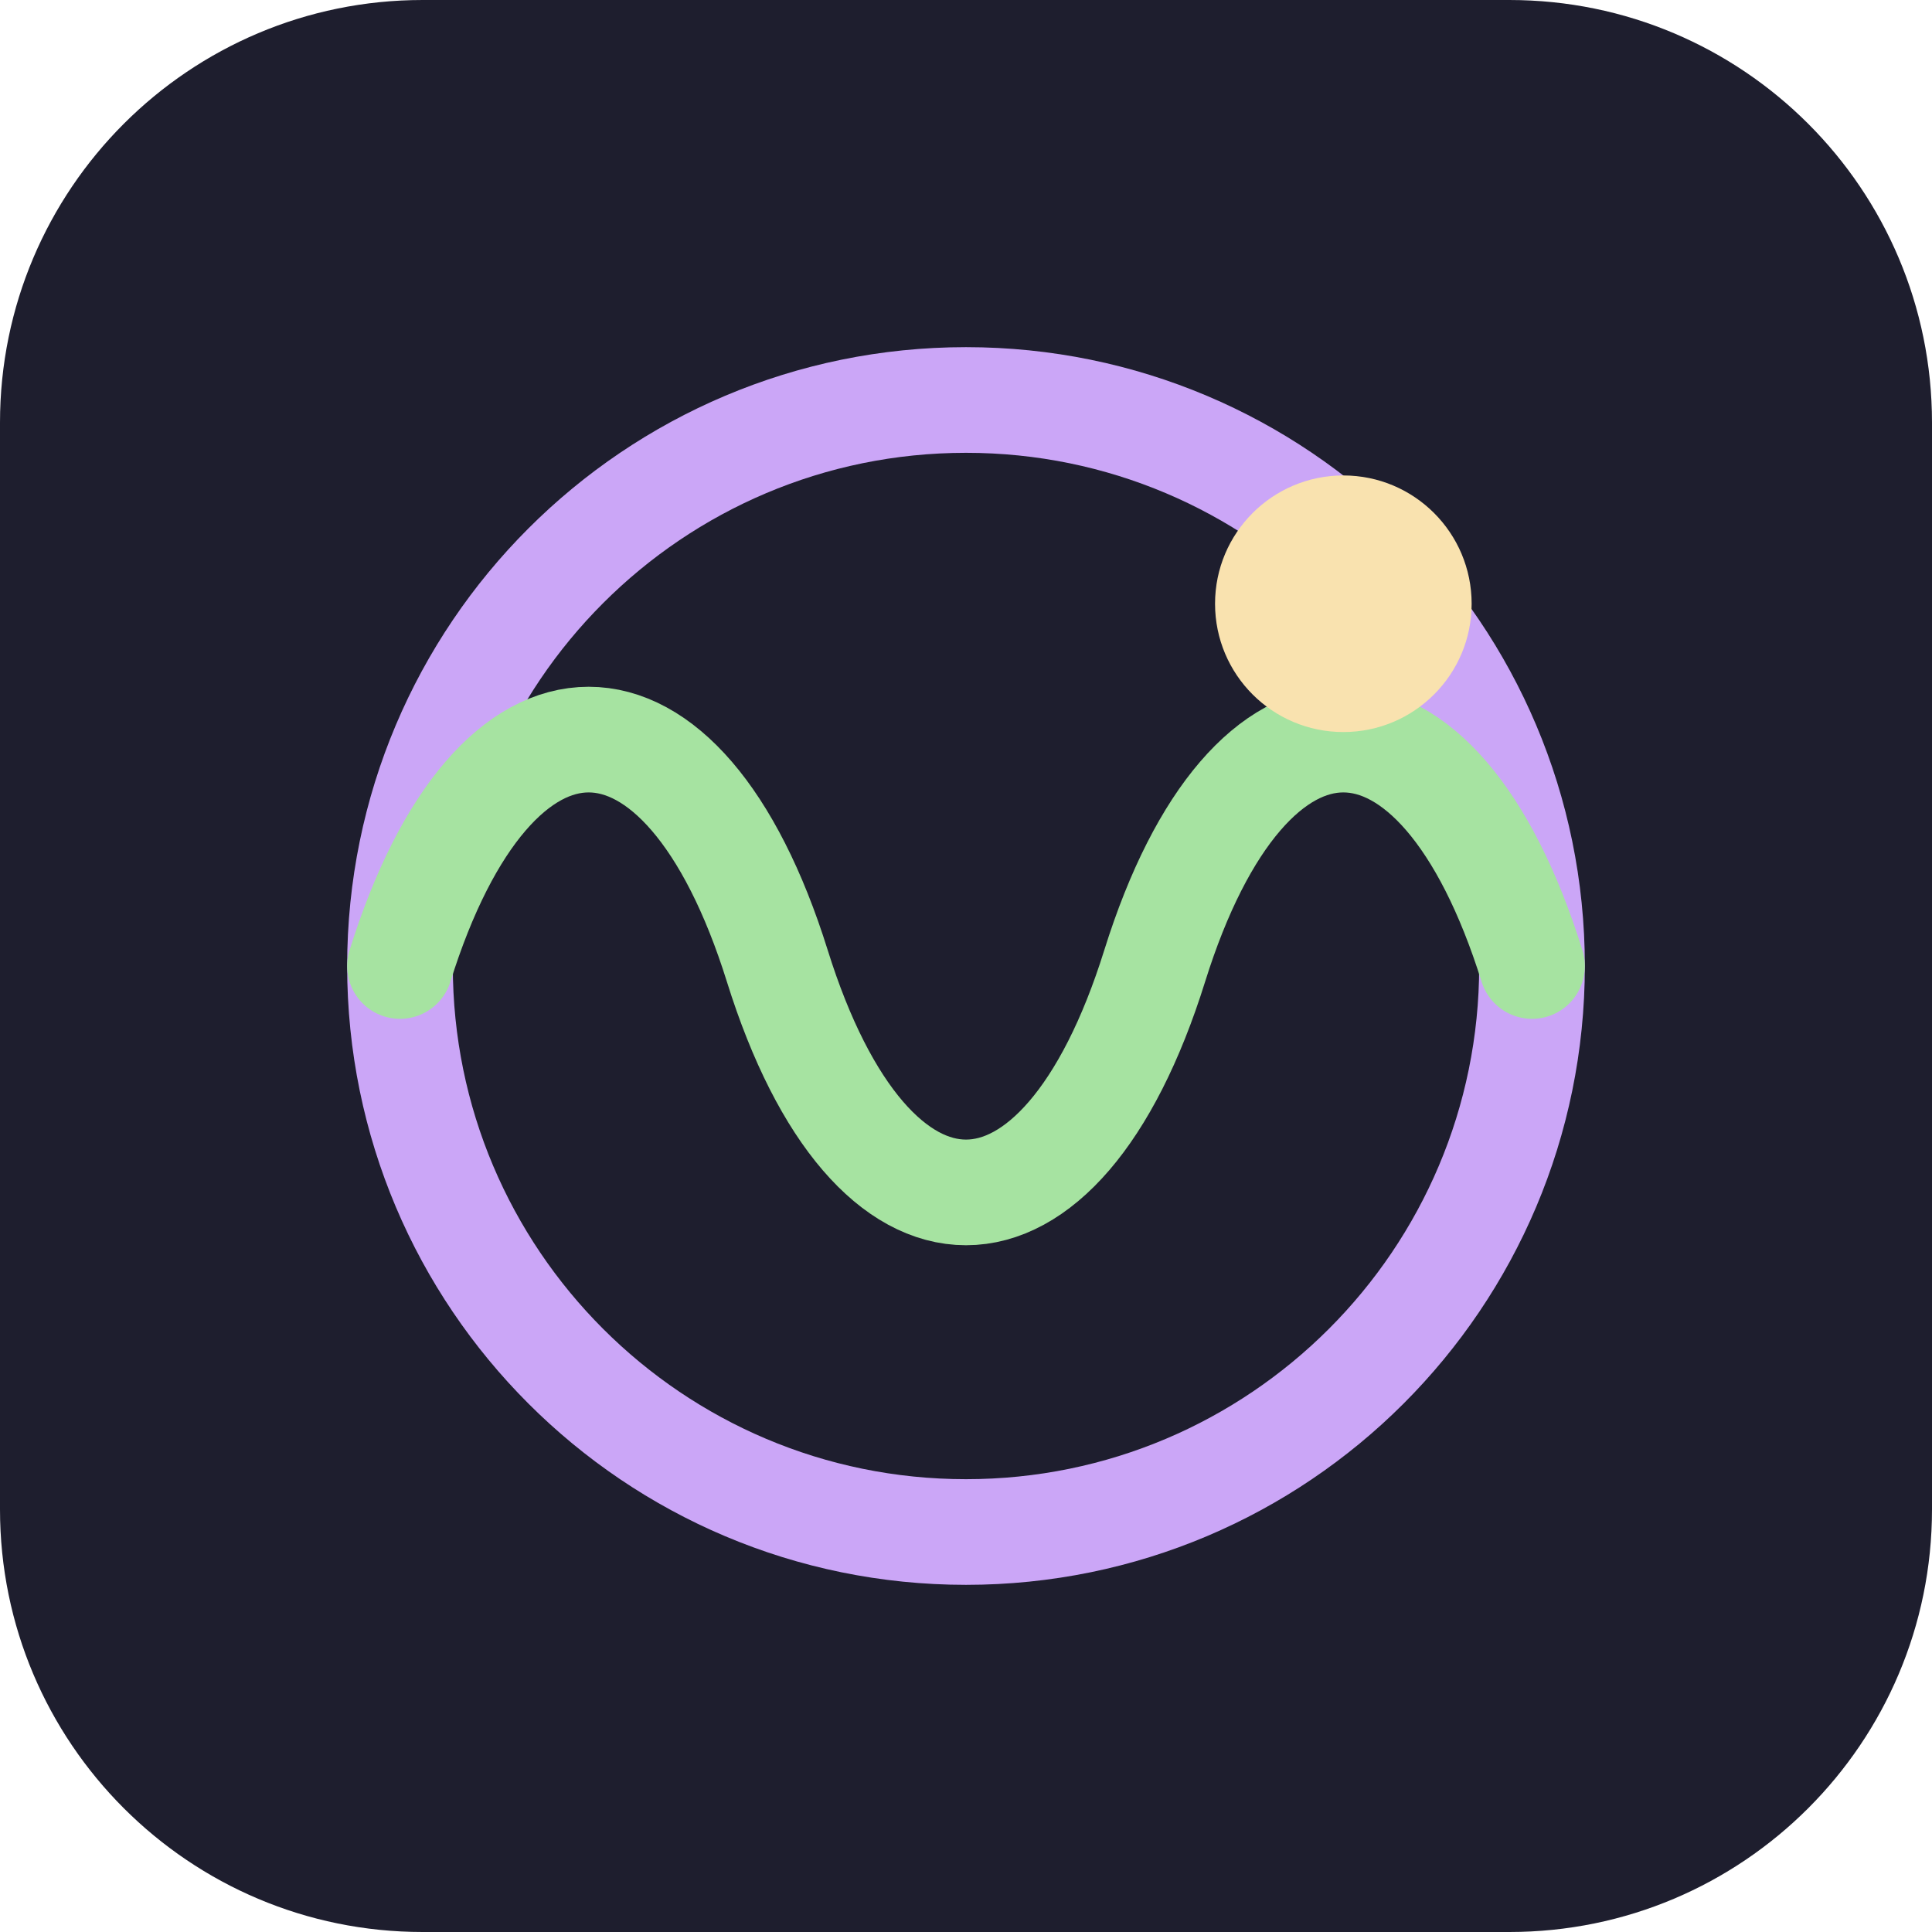
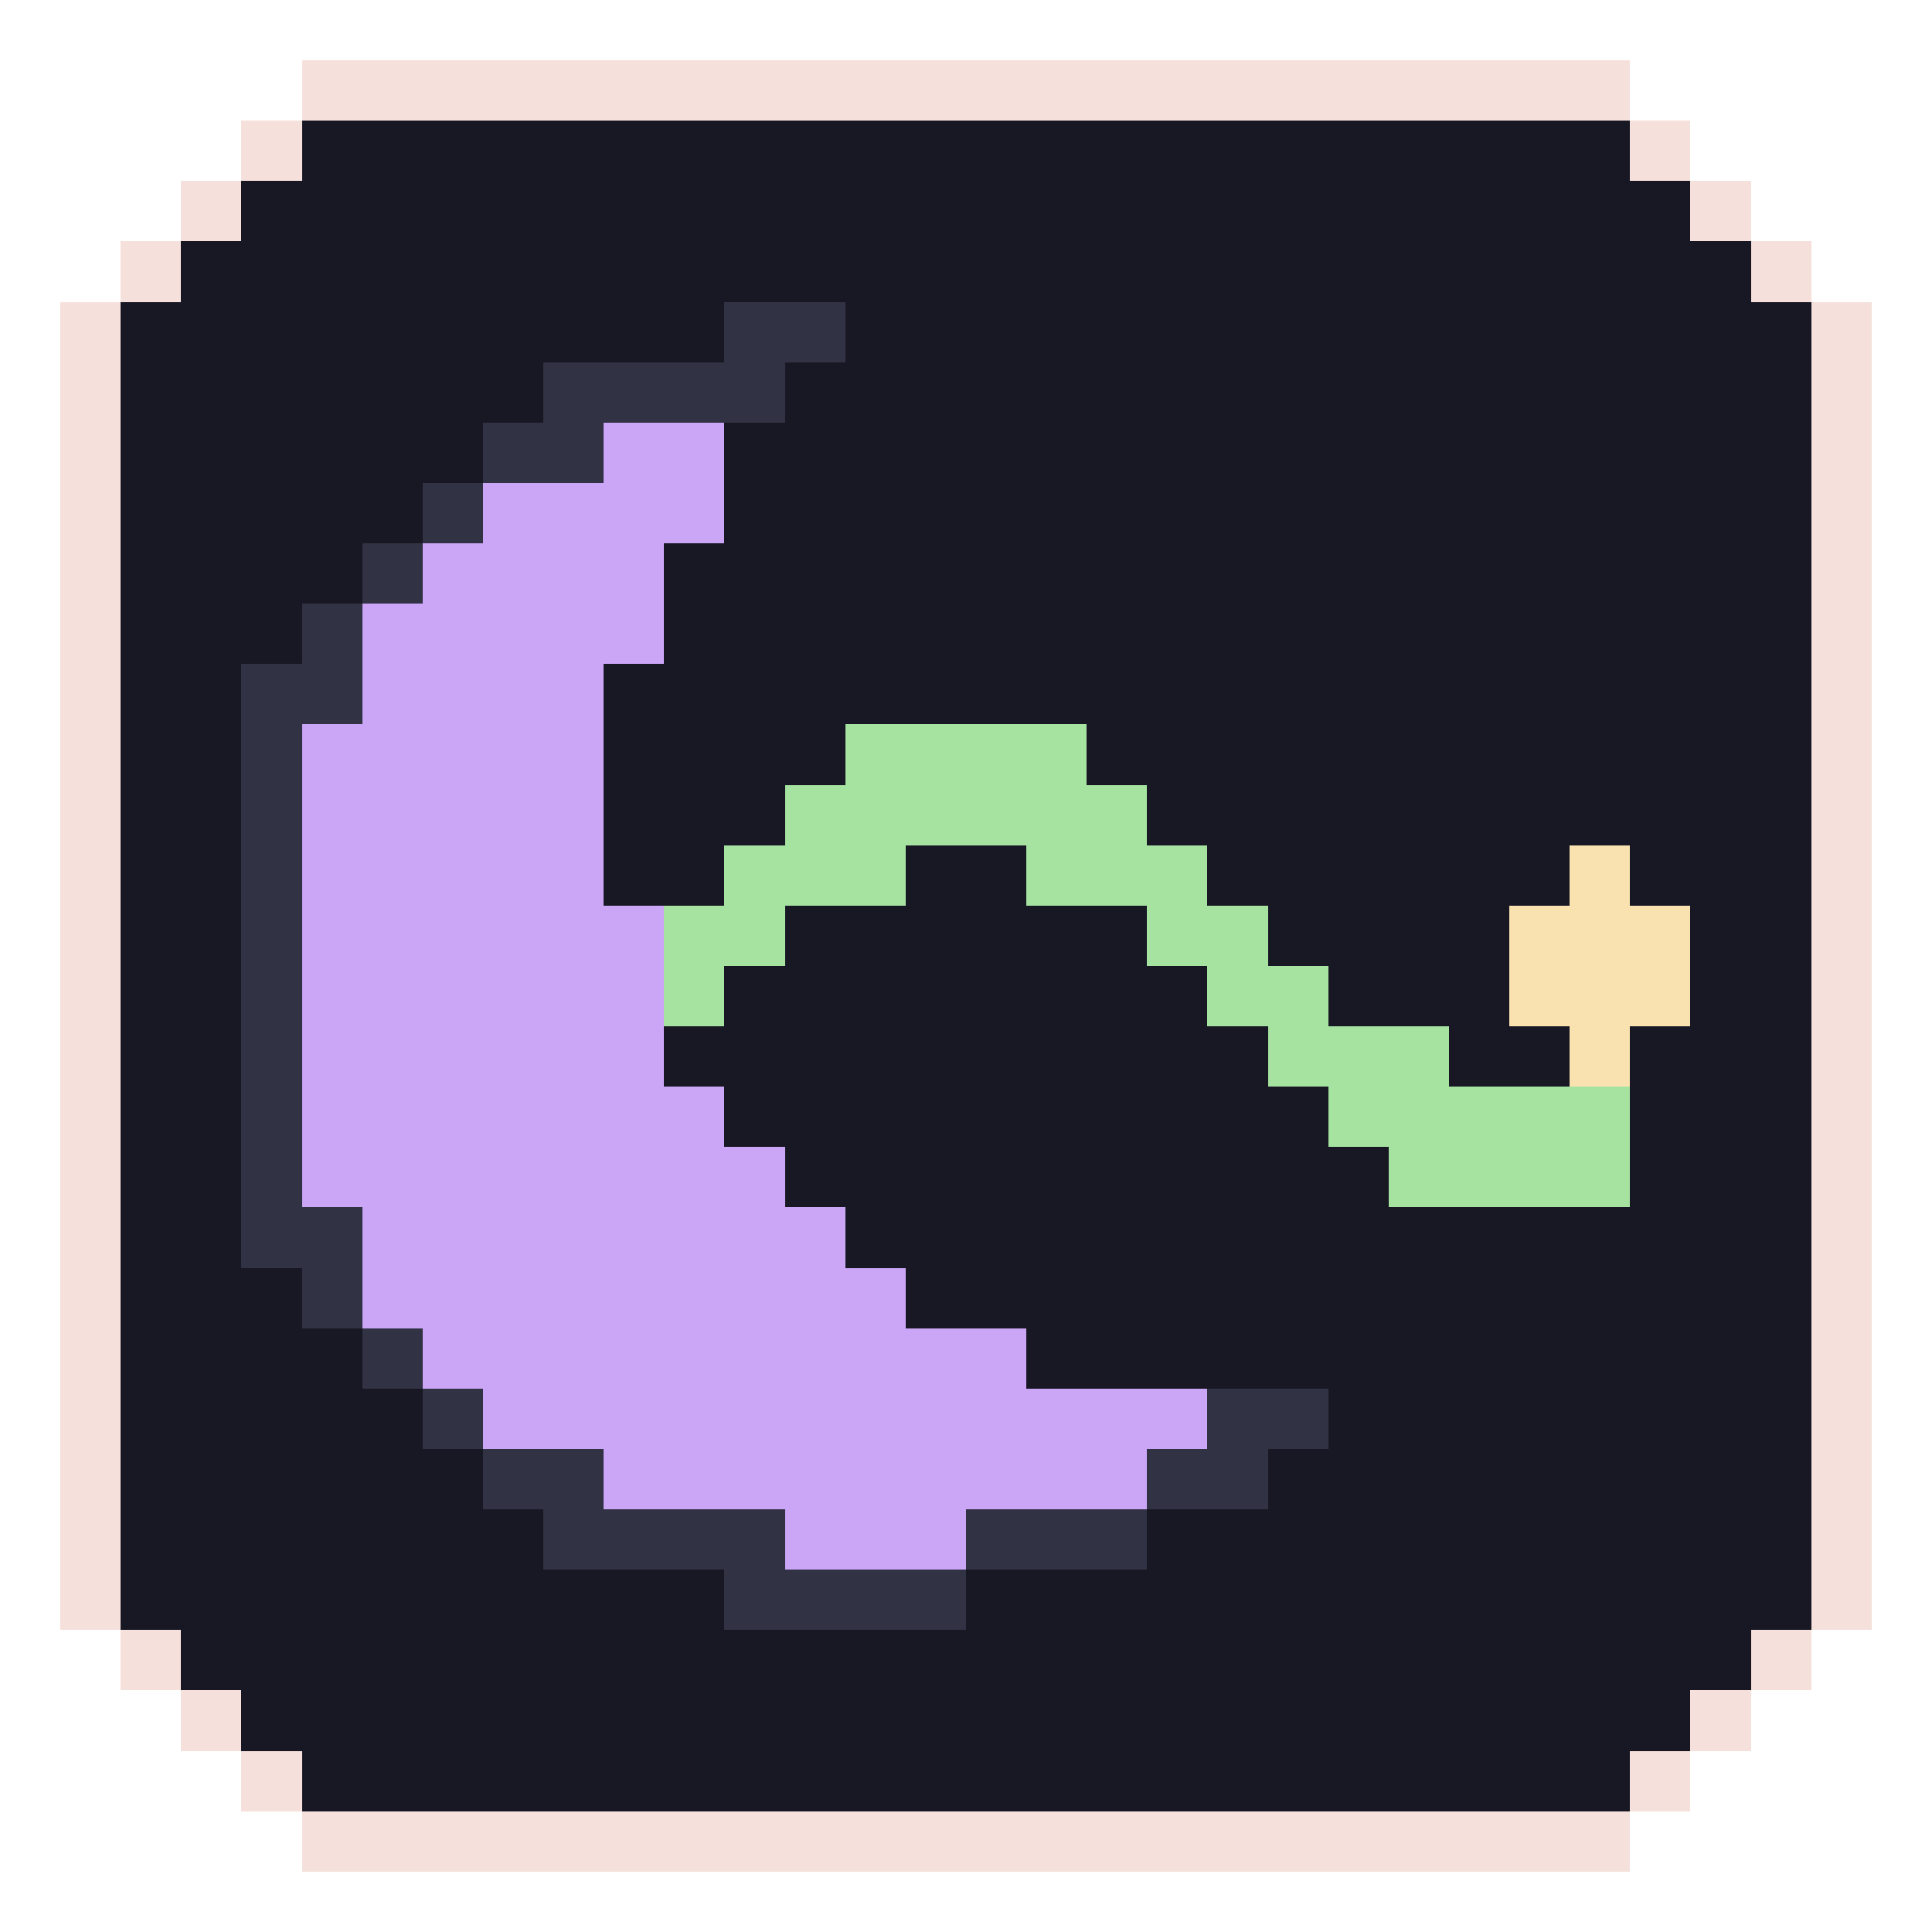
- <svg xmlns="http://www.w3.org/2000/svg" viewBox="0 0 512 512">
-   <rect width="512" height="512" rx="112" fill="#1e1e2e" />
-   <circle cx="256" cy="256" r="150" fill="none" stroke="#cba6f7" stroke-width="28" />
-   <path d="M106 256c25-80 75-80 100 0s75 80 100 0 75-80 100 0" fill="none" stroke="#a6e3a1" stroke-width="28" stroke-linecap="round" />
-   <circle cx="356" cy="160" r="34" fill="#f9e2af" />
+ <svg xmlns="http://www.w3.org/2000/svg" viewBox="0 0 512 512" shape-rendering="crispEdges" role="img">
+   <path fill="#f5e0dc" d="M80 16h352v16h-352zM64 32h16v16h-16zM432 32h16v16h-16zM48 48h16v16h-16zM448 48h16v16h-16zM32 64h16v16h-16zM464 64h16v16h-16zM16 80h16v16h-16zM480 80h16v16h-16zM16 96h16v16h-16zM480 96h16v16h-16zM16 112h16v16h-16zM480 112h16v16h-16zM16 128h16v16h-16zM480 128h16v16h-16zM16 144h16v16h-16zM480 144h16v16h-16zM16 160h16v16h-16zM480 160h16v16h-16zM16 176h16v16h-16zM480 176h16v16h-16zM16 192h16v16h-16zM480 192h16v16h-16zM16 208h16v16h-16zM480 208h16v16h-16zM16 224h16v16h-16zM480 224h16v16h-16zM16 240h16v16h-16zM480 240h16v16h-16zM16 256h16v16h-16zM480 256h16v16h-16zM16 272h16v16h-16zM480 272h16v16h-16zM16 288h16v16h-16zM480 288h16v16h-16zM16 304h16v16h-16zM480 304h16v16h-16zM16 320h16v16h-16zM480 320h16v16h-16zM16 336h16v16h-16zM480 336h16v16h-16zM16 352h16v16h-16zM480 352h16v16h-16zM16 368h16v16h-16zM480 368h16v16h-16zM16 384h16v16h-16zM480 384h16v16h-16zM16 400h16v16h-16zM480 400h16v16h-16zM16 416h16v16h-16zM480 416h16v16h-16zM32 432h16v16h-16zM464 432h16v16h-16zM48 448h16v16h-16zM448 448h16v16h-16zM64 464h16v16h-16zM432 464h16v16h-16zM80 480h352v16h-352z" />
+   <path fill="#313244" d="M192 80h32v16h-32zM144 96h64v16h-64zM128 112h32v16h-32zM112 128h16v16h-16zM96 144h16v16h-16zM80 160h16v16h-16zM64 176h32v16h-32zM64 192h16v16h-16zM64 208h16v16h-16zM64 224h16v16h-16zM64 240h16v16h-16zM64 256h16v16h-16zM64 272h16v16h-16zM64 288h16v16h-16zM64 304h16v16h-16zM64 320h32v16h-32zM80 336h16v16h-16zM96 352h16v16h-16zM112 368h16v16h-16zM320 368h32v16h-32zM128 384h32v16h-32zM304 384h32v16h-32zM144 400h64v16h-64zM256 400h48v16h-48zM192 416h64v16h-64z" />
+   <path fill="#cba6f7" d="M160 112h32v16h-32zM128 128h64v16h-64zM112 144h64v16h-64zM96 160h80v16h-80zM96 176h64v16h-64zM80 192h80v16h-80zM80 208h80v16h-80zM80 224h80v16h-80zM80 240h96v16h-96zM80 256h96v16h-96zM80 272h96v16h-96zM80 288h112v16h-112zM80 304h128v16h-128zM96 320h128v16h-128zM96 336h144v16h-144zM112 352h160v16h-160zM128 368h192v16h-192zM160 384h144v16h-144zM208 400h48v16h-48z" />
+   <path fill="#a6e3a1" d="M224 192h64v16h-64zM208 208h96v16h-96zM192 224h48v16h-48zM272 224h48v16h-48zM176 240h32v16h-32zM304 240h32v16h-32zM176 256h16v16h-16zM320 256h32v16h-32zM336 272h48v16h-48zM352 288h80v16h-80zM368 304h64v16h-64z" />
+   <path fill="#f9e2af" d="M416 224h16v16h-16zM400 240h48v16h-48zM400 256h48v16h-48zM416 272h16v16h-16z" />
+   <path fill="#181825" d="M80 32h352v16h-352zM64 48h384v16h-384zM48 64h416v16h-416zM32 80h160v16h-160zM224 80h256v16h-256zM32 96h112v16h-112zM208 96h272v16h-272zM32 112h96v16h-96zM192 112h288v16h-288zM32 128h80v16h-80zM192 128h288v16h-288zM32 144h64v16h-64zM176 144h304v16h-304zM32 160h48v16h-48zM176 160h304v16h-304zM32 176h32v16h-32zM160 176h320v16h-320zM32 192h32v16h-32zM160 192h64v16h-64zM288 192h192v16h-192zM32 208h32v16h-32zM160 208h48v16h-48zM304 208h176v16h-176zM32 224h32v16h-32zM160 224h32v16h-32zM240 224h32v16h-32zM320 224h96v16h-96zM432 224h48v16h-48zM32 240h32v16h-32zM208 240h96v16h-96zM336 240h64v16h-64zM448 240h32v16h-32zM32 256h32v16h-32zM192 256h128v16h-128zM352 256h48v16h-48zM448 256h32v16h-32zM32 272h32v16h-32zM176 272h160v16h-160zM384 272h32v16h-32zM432 272h48v16h-48zM32 288h32v16h-32zM192 288h160v16h-160zM432 288h48v16h-48zM32 304h32v16h-32zM208 304h160v16h-160zM432 304h48v16h-48zM32 320h32v16h-32zM224 320h256v16h-256zM32 336h48v16h-48zM240 336h240v16h-240zM32 352h64v16h-64zM272 352h208v16h-208zM32 368h80v16h-80zM352 368h128v16h-128zM32 384h96v16h-96zM336 384h144v16h-144zM32 400h112v16h-112zM304 400h176v16h-176zM32 416h160v16h-160zM256 416h224v16h-224zM48 432h416v16h-416zM64 448h384v16h-384zM80 464h352v16h-352z" />
</svg>
